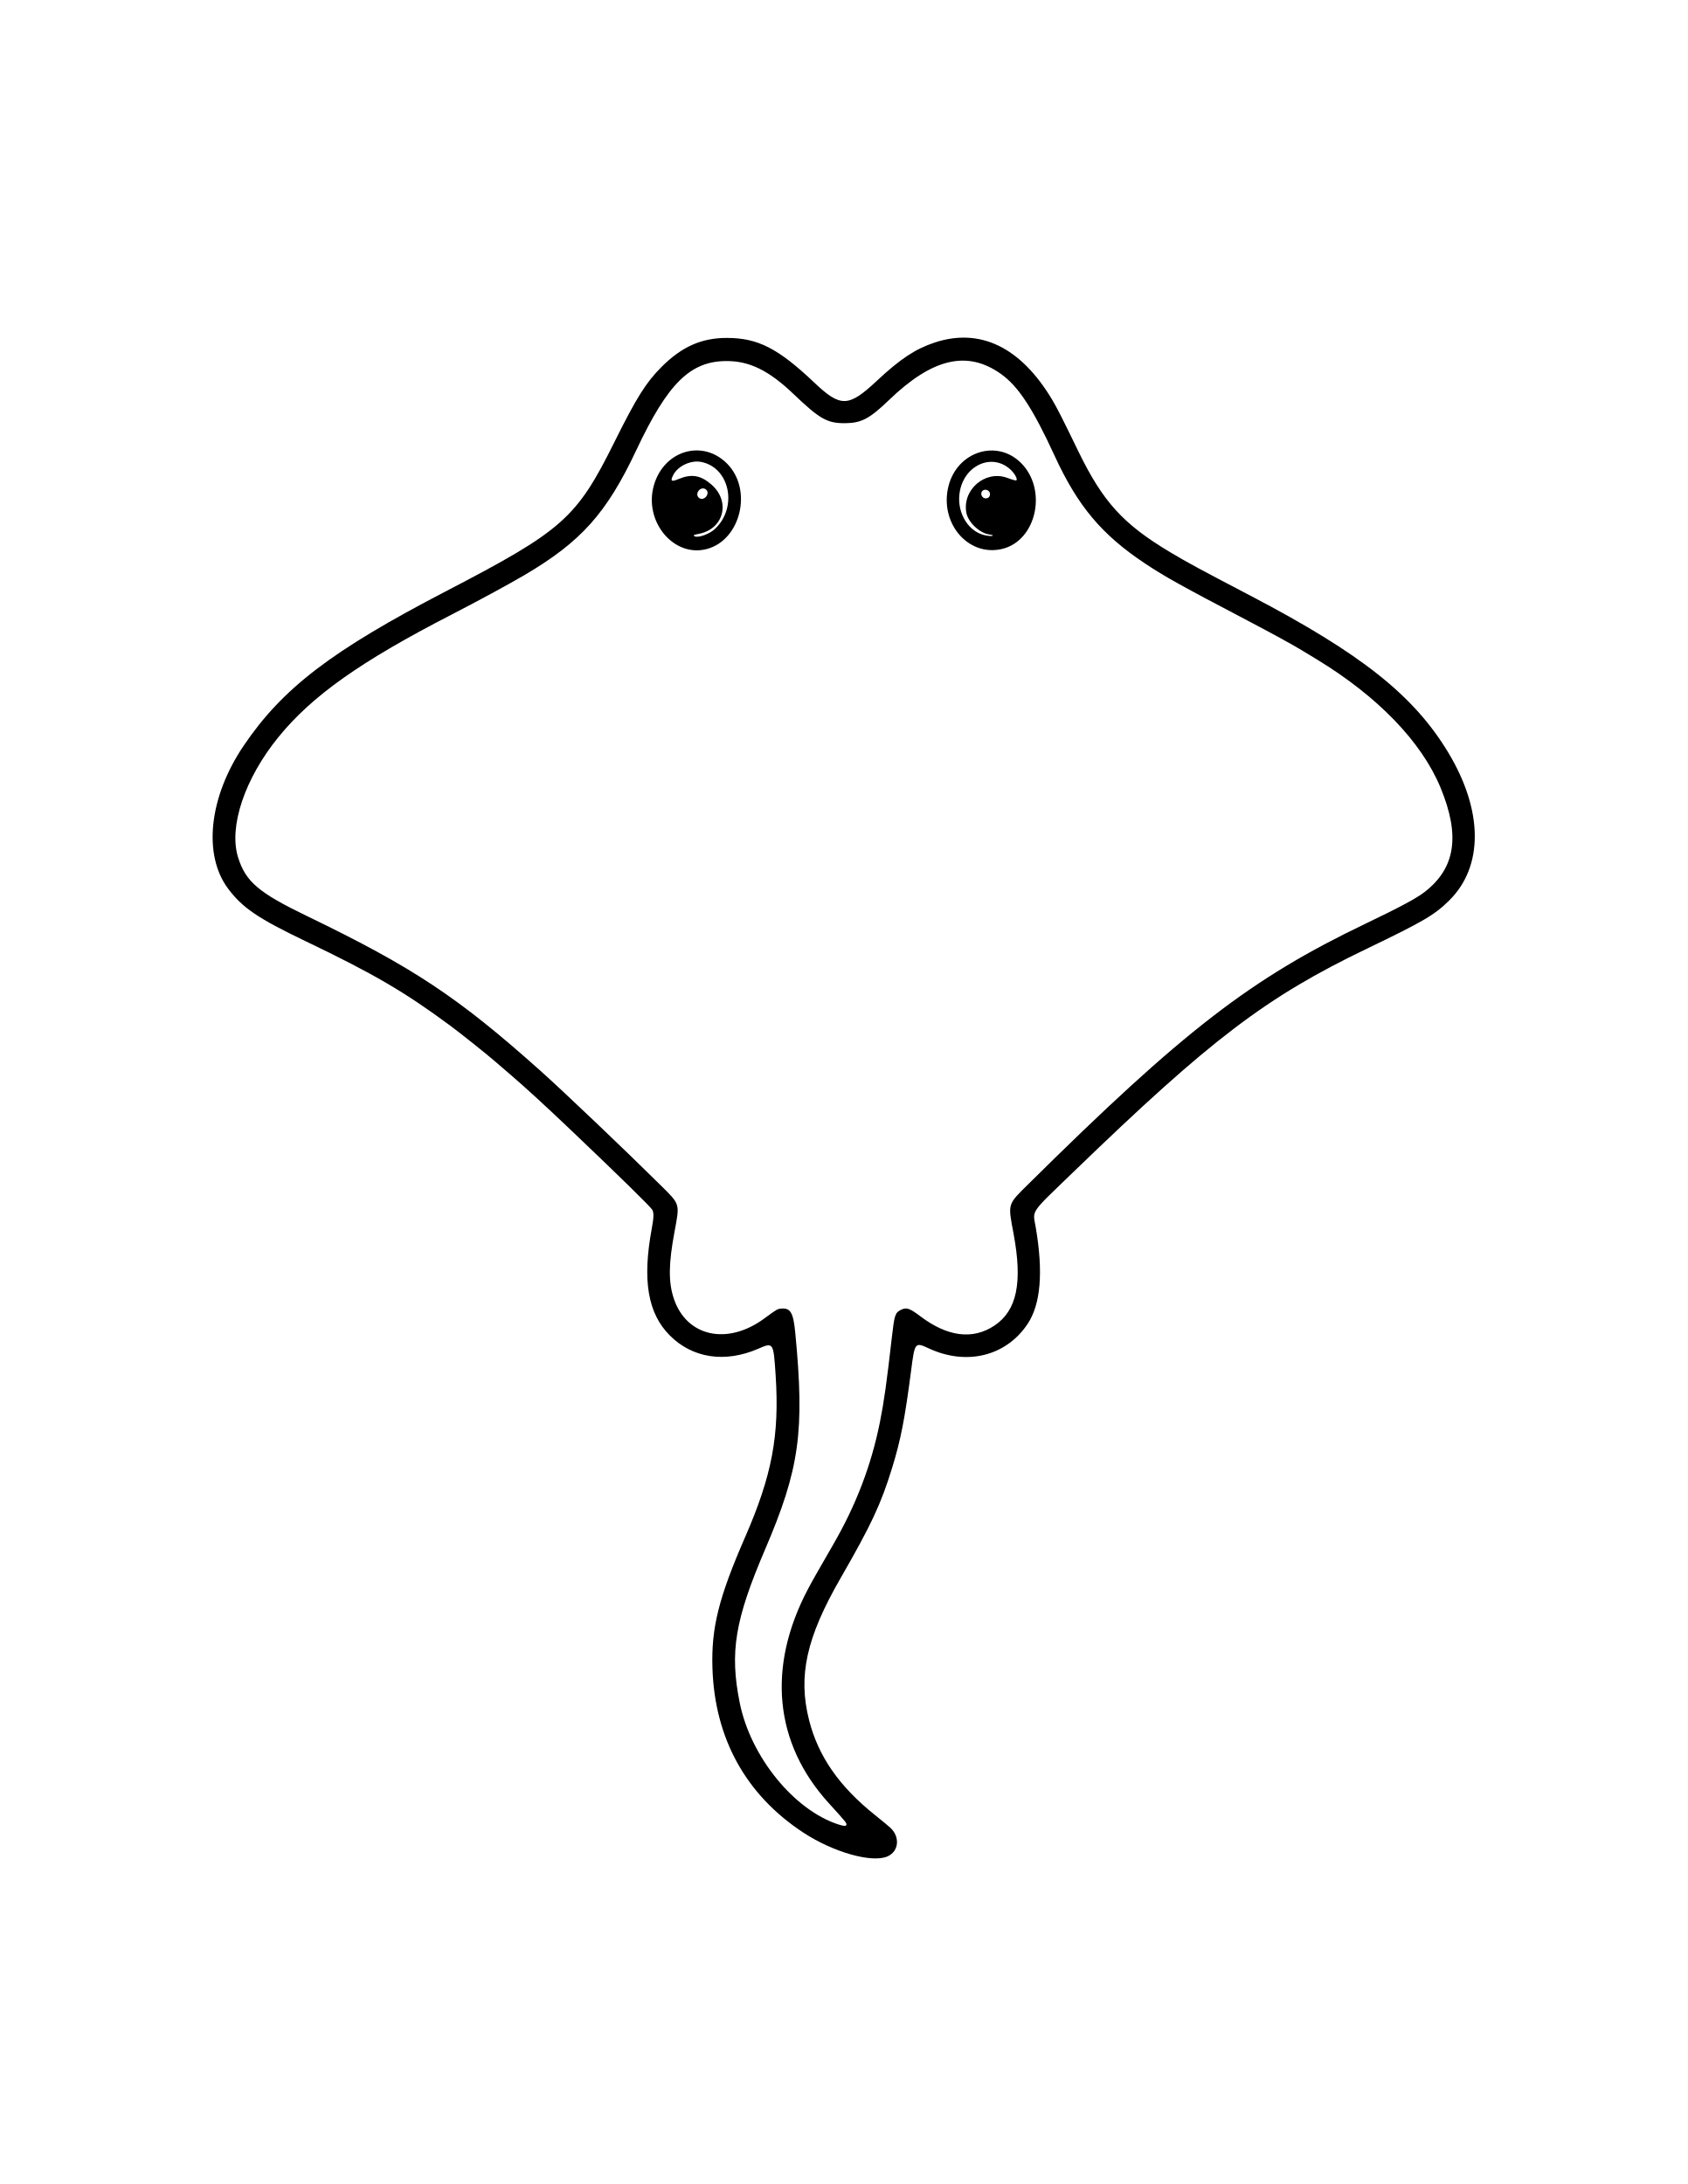
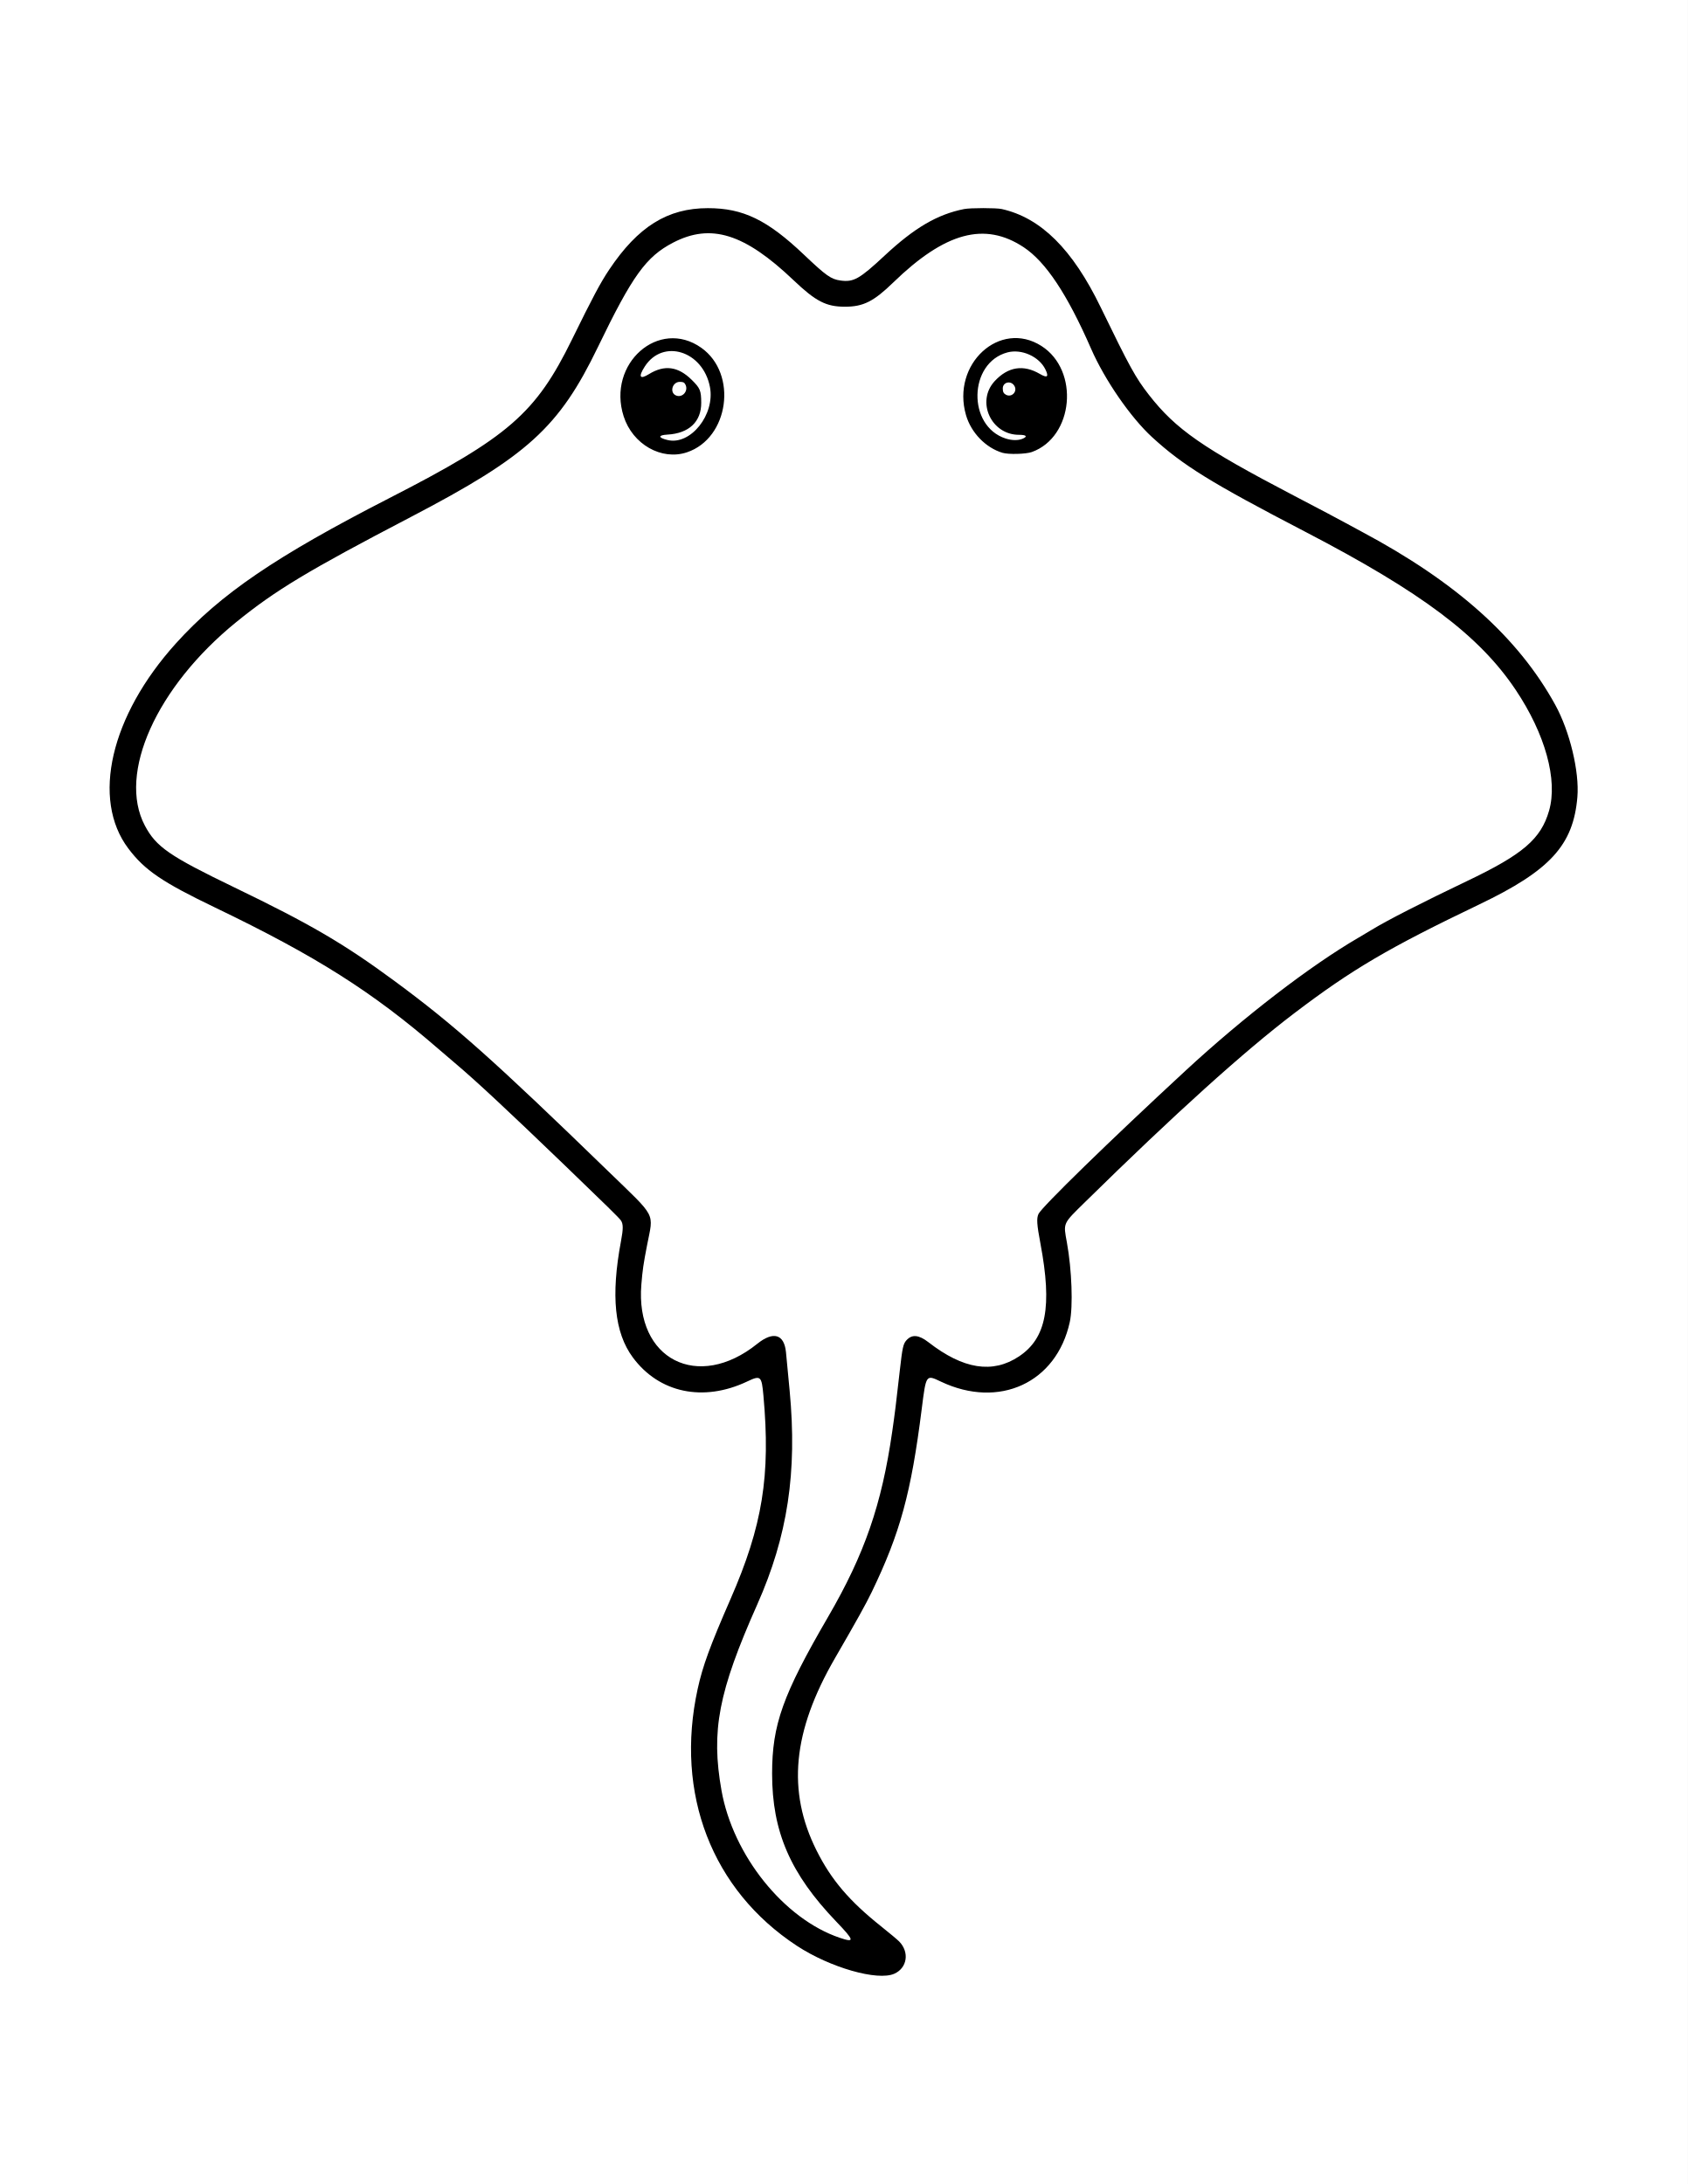
<svg xmlns="http://www.w3.org/2000/svg" width="2550" height="3300" viewBox="0 0 2550 3300" shape-rendering="geometricPrecision">
  <rect width="100%" height="100%" fill="white" />
-   <path fill="#000000" fill-rule="evenodd" d="M 1340.757 2805.036 C 1357.878 2797.583 1360.193 2775.918 1345.366 2761.900 C 1342.689 2759.370 1332.400 2750.849 1322.500 2742.964 C 1268.081 2699.622 1236.196 2653.800 1222.341 2599.024 C 1205.395 2532.031 1218.231 2474.336 1270.132 2384.209 C 1316.506 2303.679 1330.802 2273.085 1347.803 2218.000 C 1360.828 2175.793 1367.064 2143.815 1376.562 2070.519 C 1382.076 2027.964 1382.301 2027.686 1403.355 2037.458 C 1460.450 2063.958 1520.207 2049.085 1552.576 2000.319 C 1572.275 1970.642 1576.340 1922.663 1564.890 1855.000 C 1560.215 1827.375 1554.484 1835.821 1622.500 1770.083 C 1829.664 1569.856 1912.514 1506.835 2065.000 1433.488 C 2150.544 1392.340 2167.373 1382.480 2189.574 1360.500 C 2241.458 1309.133 2240.927 1224.948 2188.166 1137.304 C 2136.023 1050.685 2056.543 987.636 1889.000 899.985 C 1810.958 859.157 1794.293 850.131 1768.000 834.443 C 1696.772 791.945 1666.096 758.154 1628.730 681.031 C 1605.245 632.557 1596.833 616.004 1589.315 603.466 C 1541.960 524.493 1480.708 494.837 1412.000 517.617 C 1382.727 527.323 1359.982 542.410 1324.365 575.744 C 1281.955 615.436 1269.945 615.753 1230.369 578.223 C 1175.747 526.424 1145.135 510.726 1098.500 510.600 C 1060.231 510.496 1030.337 523.644 999.915 553.957 C 976.160 577.628 961.781 600.483 928.487 667.500 C 870.876 783.459 850.531 801.477 673.000 893.761 C 500.954 983.194 426.749 1039.934 367.967 1127.000 C 315.725 1204.379 306.300 1291.576 344.643 1342.782 C 366.351 1371.772 389.824 1387.694 461.500 1422.046 C 565.008 1471.655 611.398 1498.766 680.912 1550.276 C 695.976 1561.438 734.830 1592.427 747.310 1603.232 C 751.814 1607.133 762.925 1616.696 772.000 1624.484 C 793.962 1643.330 824.447 1671.305 862.932 1707.928 C 935.375 1776.866 983.394 1823.930 985.575 1828.132 C 987.985 1832.776 987.759 1839.857 984.671 1856.500 C 970.239 1934.267 978.607 1984.188 1011.672 2017.577 C 1046.049 2052.290 1095.385 2059.777 1145.622 2037.905 C 1168.472 2027.956 1168.569 2028.105 1171.832 2078.000 C 1177.779 2168.925 1166.393 2229.311 1125.715 2322.596 C 1085.790 2414.154 1074.415 2459.765 1076.361 2520.500 C 1079.771 2626.949 1126.986 2712.267 1214.029 2769.265 C 1259.117 2798.789 1317.350 2815.227 1340.757 2805.036 Z M 1267.321 2756.929 C 1199.895 2735.560 1133.965 2654.512 1117.572 2572.846 C 1102.220 2496.359 1110.247 2447.813 1155.867 2341.246 C 1208.005 2219.455 1215.844 2163.254 1201.513 2014.000 C 1198.599 1983.649 1194.447 1976.267 1180.825 1977.220 C 1174.656 1977.651 1173.593 1978.260 1155.000 1992.001 C 1099.104 2033.311 1037.342 2019.890 1018.026 1962.236 C 1009.709 1937.412 1009.993 1909.609 1019.060 1861.179 C 1027.110 1818.179 1027.719 1820.260 998.690 1791.488 C 945.403 1738.671 851.670 1649.389 816.500 1617.950 C 691.652 1506.348 624.092 1461.576 463.478 1384.000 C 390.688 1348.843 371.149 1332.177 359.677 1295.460 C 345.232 1249.227 369.807 1176.134 420.855 1113.500 C 471.643 1051.185 544.624 999.536 681.500 929.041 C 722.070 908.146 768.236 883.125 792.000 869.151 C 877.907 818.635 916.380 775.676 961.460 679.928 C 1008.897 579.177 1042.788 545.699 1097.500 545.548 C 1132.389 545.452 1161.595 559.791 1198.723 595.245 C 1238.451 633.183 1249.703 639.576 1276.500 639.435 C 1301.236 639.305 1313.701 632.763 1342.997 604.537 C 1408.821 541.117 1461.432 528.856 1512.302 565.081 C 1538.500 583.736 1560.488 617.276 1593.305 688.642 C 1628.326 764.800 1664.552 807.949 1730.040 851.508 C 1759.796 871.299 1784.103 884.836 1884.000 937.246 C 1921.614 956.980 1952.368 973.821 1967.000 982.697 C 1973.325 986.534 1983.225 992.542 1989.000 996.048 C 2081.503 1052.211 2147.717 1120.809 2176.395 1190.191 C 2206.381 1262.735 2198.951 1311.614 2152.453 1347.705 C 2140.036 1357.343 2115.045 1370.748 2063.000 1395.684 C 1889.569 1478.782 1788.372 1556.930 1554.321 1788.500 C 1521.686 1820.790 1522.628 1817.702 1531.284 1864.000 C 1545.130 1938.056 1536.386 1980.207 1502.471 2002.891 C 1469.830 2024.722 1431.658 2019.980 1390.602 1988.993 C 1374.053 1976.503 1369.422 1974.980 1360.970 1979.250 C 1352.374 1983.592 1351.234 1987.034 1347.504 2019.906 C 1339.741 2088.303 1335.531 2118.298 1329.437 2148.631 C 1316.300 2214.023 1293.679 2273.370 1258.972 2333.500 C 1234.133 2376.533 1226.795 2389.481 1220.718 2401.000 C 1158.513 2518.898 1169.703 2633.982 1252.183 2724.620 C 1278.531 2753.574 1279.624 2754.932 1278.641 2757.492 C 1277.882 2759.471 1274.866 2759.321 1267.321 2756.929 Z M 1067.869 829.547 C 1119.457 815.817 1137.438 739.481 1098.302 700.346 C 1061.302 663.345 1003.141 680.600 987.953 733.083 C 972.139 787.731 1017.818 842.869 1067.869 829.547 Z M 1513.769 829.492 C 1566.207 817.129 1583.089 739.171 1542.027 699.000 C 1505.478 663.245 1446.167 682.509 1433.006 734.410 C 1418.891 790.071 1462.619 841.552 1513.769 829.492 Z M 1049.029 810.105 C 1046.900 808.663 1047.674 808.289 1056.529 806.480 C 1093.954 798.833 1104.016 757.199 1074.554 731.892 C 1058.205 717.848 1044.460 715.688 1024.582 724.040 C 1014.176 728.413 1012.425 726.968 1017.078 717.847 C 1024.074 704.133 1043.638 694.920 1059.296 697.964 C 1102.719 706.407 1115.009 766.927 1079.901 799.431 C 1071.361 807.337 1053.872 813.384 1049.029 810.105 Z M 1485.500 808.133 C 1460.024 800.813 1444.231 770.607 1450.399 741.000 C 1458.791 700.726 1501.325 684.165 1527.960 710.800 C 1533.555 716.395 1537.422 723.911 1535.629 725.705 C 1534.890 726.443 1531.126 725.450 1521.501 721.974 C 1488.384 710.016 1453.525 739.933 1459.968 774.786 C 1462.631 789.188 1480.175 805.734 1494.750 807.589 C 1497.638 807.957 1500.000 808.650 1500.000 809.129 C 1500.000 810.543 1491.967 809.992 1485.500 808.133 Z M 1056.337 752.523 C 1053.398 750.465 1052.644 746.589 1054.489 743.021 C 1057.194 737.790 1063.313 736.313 1067.000 740.000 C 1073.247 746.247 1063.582 757.598 1056.337 752.523 Z M 1484.488 750.987 C 1480.486 746.565 1482.914 740.000 1488.551 740.000 C 1494.320 740.000 1497.661 745.816 1494.587 750.507 C 1492.503 753.689 1487.163 753.942 1484.488 750.987 Z" />
+   <path fill="#000000" fill-rule="evenodd" d="M 1351.122 2982.283 C 1370.728 2973.556 1374.302 2949.623 1358.412 2933.474 C 1355.710 2930.728 1343.375 2920.412 1331.000 2910.549 C 1282.999 2872.291 1255.758 2840.246 1233.625 2796.000 C 1188.756 2706.301 1197.388 2616.275 1261.477 2505.500 C 1294.673 2448.123 1308.459 2423.312 1317.041 2405.500 C 1360.012 2316.313 1376.507 2255.921 1392.516 2129.167 C 1399.175 2076.443 1398.887 2076.857 1421.449 2087.581 C 1509.469 2129.420 1596.146 2089.399 1616.225 1997.648 C 1621.351 1974.222 1619.345 1918.476 1611.902 1877.538 C 1606.386 1847.198 1605.204 1849.820 1639.628 1816.000 C 1775.445 1682.565 1879.625 1588.535 1955.500 1530.902 C 2042.768 1464.615 2097.649 1432.340 2235.000 1366.533 C 2342.097 1315.220 2377.028 1276.952 2383.118 1204.259 C 2386.320 1166.038 2371.659 1104.985 2349.677 1065.000 C 2293.813 963.388 2200.220 879.616 2057.500 803.483 C 2052.550 800.843 2041.750 794.995 2033.500 790.489 C 2018.382 782.231 1998.184 771.555 1955.000 748.993 C 1816.649 676.712 1776.462 648.768 1735.701 596.500 C 1715.683 570.830 1706.730 554.562 1662.785 464.000 C 1620.338 376.528 1572.593 329.148 1513.500 315.858 C 1505.148 313.980 1465.986 314.005 1456.500 315.894 C 1416.066 323.949 1381.630 344.127 1336.478 386.222 C 1298.604 421.532 1289.695 426.579 1270.000 423.889 C 1255.502 421.909 1248.323 416.849 1214.712 384.924 C 1159.197 332.194 1122.761 314.529 1069.500 314.521 C 1008.554 314.512 963.908 342.339 920.321 407.500 C 907.181 427.144 895.352 449.361 864.151 513.000 C 809.398 624.678 768.481 660.228 588.500 752.495 C 416.866 840.482 333.224 897.431 265.657 972.306 C 166.947 1081.692 137.768 1207.522 193.841 1282.000 C 218.622 1314.914 244.949 1332.838 325.126 1371.376 C 477.392 1444.566 562.881 1498.706 662.500 1585.032 C 668.550 1590.275 679.575 1599.700 687.000 1605.976 C 719.357 1633.328 764.481 1675.346 853.457 1760.972 C 915.463 1820.644 935.360 1840.179 937.963 1843.941 C 941.695 1849.332 941.743 1856.520 938.176 1875.500 C 922.706 1957.817 928.388 2013.590 956.058 2051.024 C 995.808 2104.799 1062.534 2118.842 1128.896 2087.400 C 1149.319 2077.723 1150.686 2078.916 1153.390 2108.776 C 1164.337 2229.686 1152.116 2305.313 1103.745 2416.000 C 1072.729 2486.972 1061.629 2517.329 1054.063 2551.872 C 1019.367 2710.275 1075.613 2855.926 1204.000 2940.140 C 1254.114 2973.011 1325.812 2993.549 1351.122 2982.283 Z M 1268.581 2927.939 C 1184.447 2899.450 1107.504 2803.550 1090.057 2705.432 C 1074.036 2615.329 1085.346 2556.422 1143.997 2424.500 C 1189.991 2321.046 1204.637 2224.550 1193.019 2101.500 C 1190.239 2072.058 1187.943 2047.966 1187.443 2043.000 C 1184.704 2015.788 1168.281 2011.025 1144.129 2030.438 C 1054.438 2102.529 959.599 2054.105 968.965 1941.000 C 970.844 1918.318 971.969 1910.559 977.587 1881.533 C 987.380 1830.938 992.969 1841.594 919.000 1769.826 C 745.452 1601.442 685.992 1548.516 595.500 1481.873 C 519.206 1425.686 468.918 1396.308 354.378 1341.009 C 255.639 1293.339 235.815 1279.636 218.743 1247.252 C 177.461 1168.948 236.455 1037.818 357.018 939.898 C 416.240 891.798 465.431 862.182 620.500 781.268 C 796.959 689.192 844.623 645.913 903.283 524.500 C 955.530 416.361 976.046 387.868 1016.978 366.601 C 1073.989 336.980 1124.746 352.817 1198.830 423.342 C 1232.474 455.370 1248.097 463.436 1276.500 463.444 C 1304.217 463.452 1319.873 455.607 1349.485 426.871 C 1427.841 350.834 1487.686 334.633 1546.534 373.529 C 1579.926 395.600 1612.367 444.448 1648.457 527.000 C 1669.064 574.138 1708.182 630.826 1740.618 660.559 C 1787.322 703.370 1829.350 729.335 1972.000 803.509 C 2147.956 895.000 2235.085 960.471 2289.914 1042.398 C 2334.588 1109.149 2353.741 1178.500 2340.343 1224.993 C 2328.019 1267.757 2300.915 1290.965 2216.000 1331.463 C 2149.748 1363.060 2095.034 1391.030 2073.000 1404.566 C 2068.325 1407.438 2059.100 1412.928 2052.500 1416.765 C 1979.690 1459.096 1879.091 1536.452 1791.275 1617.635 C 1676.493 1723.747 1573.626 1824.003 1568.939 1834.325 C 1565.851 1841.128 1566.445 1850.015 1571.940 1879.234 C 1589.841 1974.412 1580.764 2022.072 1539.508 2049.524 C 1499.749 2075.978 1455.380 2069.034 1402.738 2028.119 C 1388.056 2016.708 1377.616 2015.840 1369.277 2025.337 C 1364.563 2030.706 1363.339 2036.308 1359.529 2069.951 C 1353.402 2124.047 1352.168 2134.005 1348.021 2162.819 C 1332.100 2273.445 1306.251 2348.201 1251.140 2443.000 C 1182.583 2560.928 1166.500 2605.961 1166.500 2680.000 C 1166.500 2767.592 1194.033 2831.118 1263.330 2903.413 C 1291.037 2932.319 1291.781 2935.794 1268.581 2927.939 Z M 1037.824 683.434 C 1101.424 662.175 1114.844 564.734 1059.570 525.540 C 995.434 480.062 916.782 549.395 942.204 629.000 C 955.737 671.378 999.448 696.262 1037.824 683.434 Z M 1558.895 683.009 C 1622.210 660.333 1631.303 559.672 1573.372 522.736 C 1510.537 482.673 1437.035 550.163 1459.468 627.322 C 1467.171 653.816 1489.202 676.569 1514.500 684.159 C 1523.640 686.900 1549.930 686.220 1558.895 683.009 Z M 1008.734 664.912 C 994.101 661.464 993.866 657.478 1008.250 656.689 C 1040.839 654.901 1059.600 637.238 1059.417 608.516 C 1059.300 590.093 1057.841 586.571 1045.116 573.999 C 1024.402 553.533 1003.901 550.811 980.280 565.390 C 966.523 573.881 964.110 569.413 974.070 553.891 C 1001.509 511.132 1062.129 530.134 1072.583 584.772 C 1080.546 626.386 1043.353 673.068 1008.734 664.912 Z M 1519.296 662.577 C 1461.114 643.733 1463.133 548.153 1522.045 532.475 C 1543.357 526.804 1569.897 538.693 1579.389 558.163 C 1584.917 569.503 1582.318 571.610 1570.973 564.984 C 1546.047 550.427 1522.916 554.121 1502.773 575.879 C 1474.407 606.517 1497.270 657.000 1539.511 657.000 C 1550.590 657.000 1552.941 659.488 1545.065 662.877 C 1538.354 665.764 1528.791 665.653 1519.296 662.577 Z M 1021.213 597.493 C 1011.187 593.138 1015.740 577.000 1026.995 577.000 C 1032.229 577.000 1033.825 577.761 1035.537 581.072 C 1040.531 590.729 1030.943 601.721 1021.213 597.493 Z M 1519.775 596.441 C 1516.237 594.521 1515.000 592.081 1515.000 587.020 C 1515.000 576.859 1528.139 574.408 1532.883 583.684 C 1537.220 592.164 1528.153 600.988 1519.775 596.441 Z" />
</svg>
